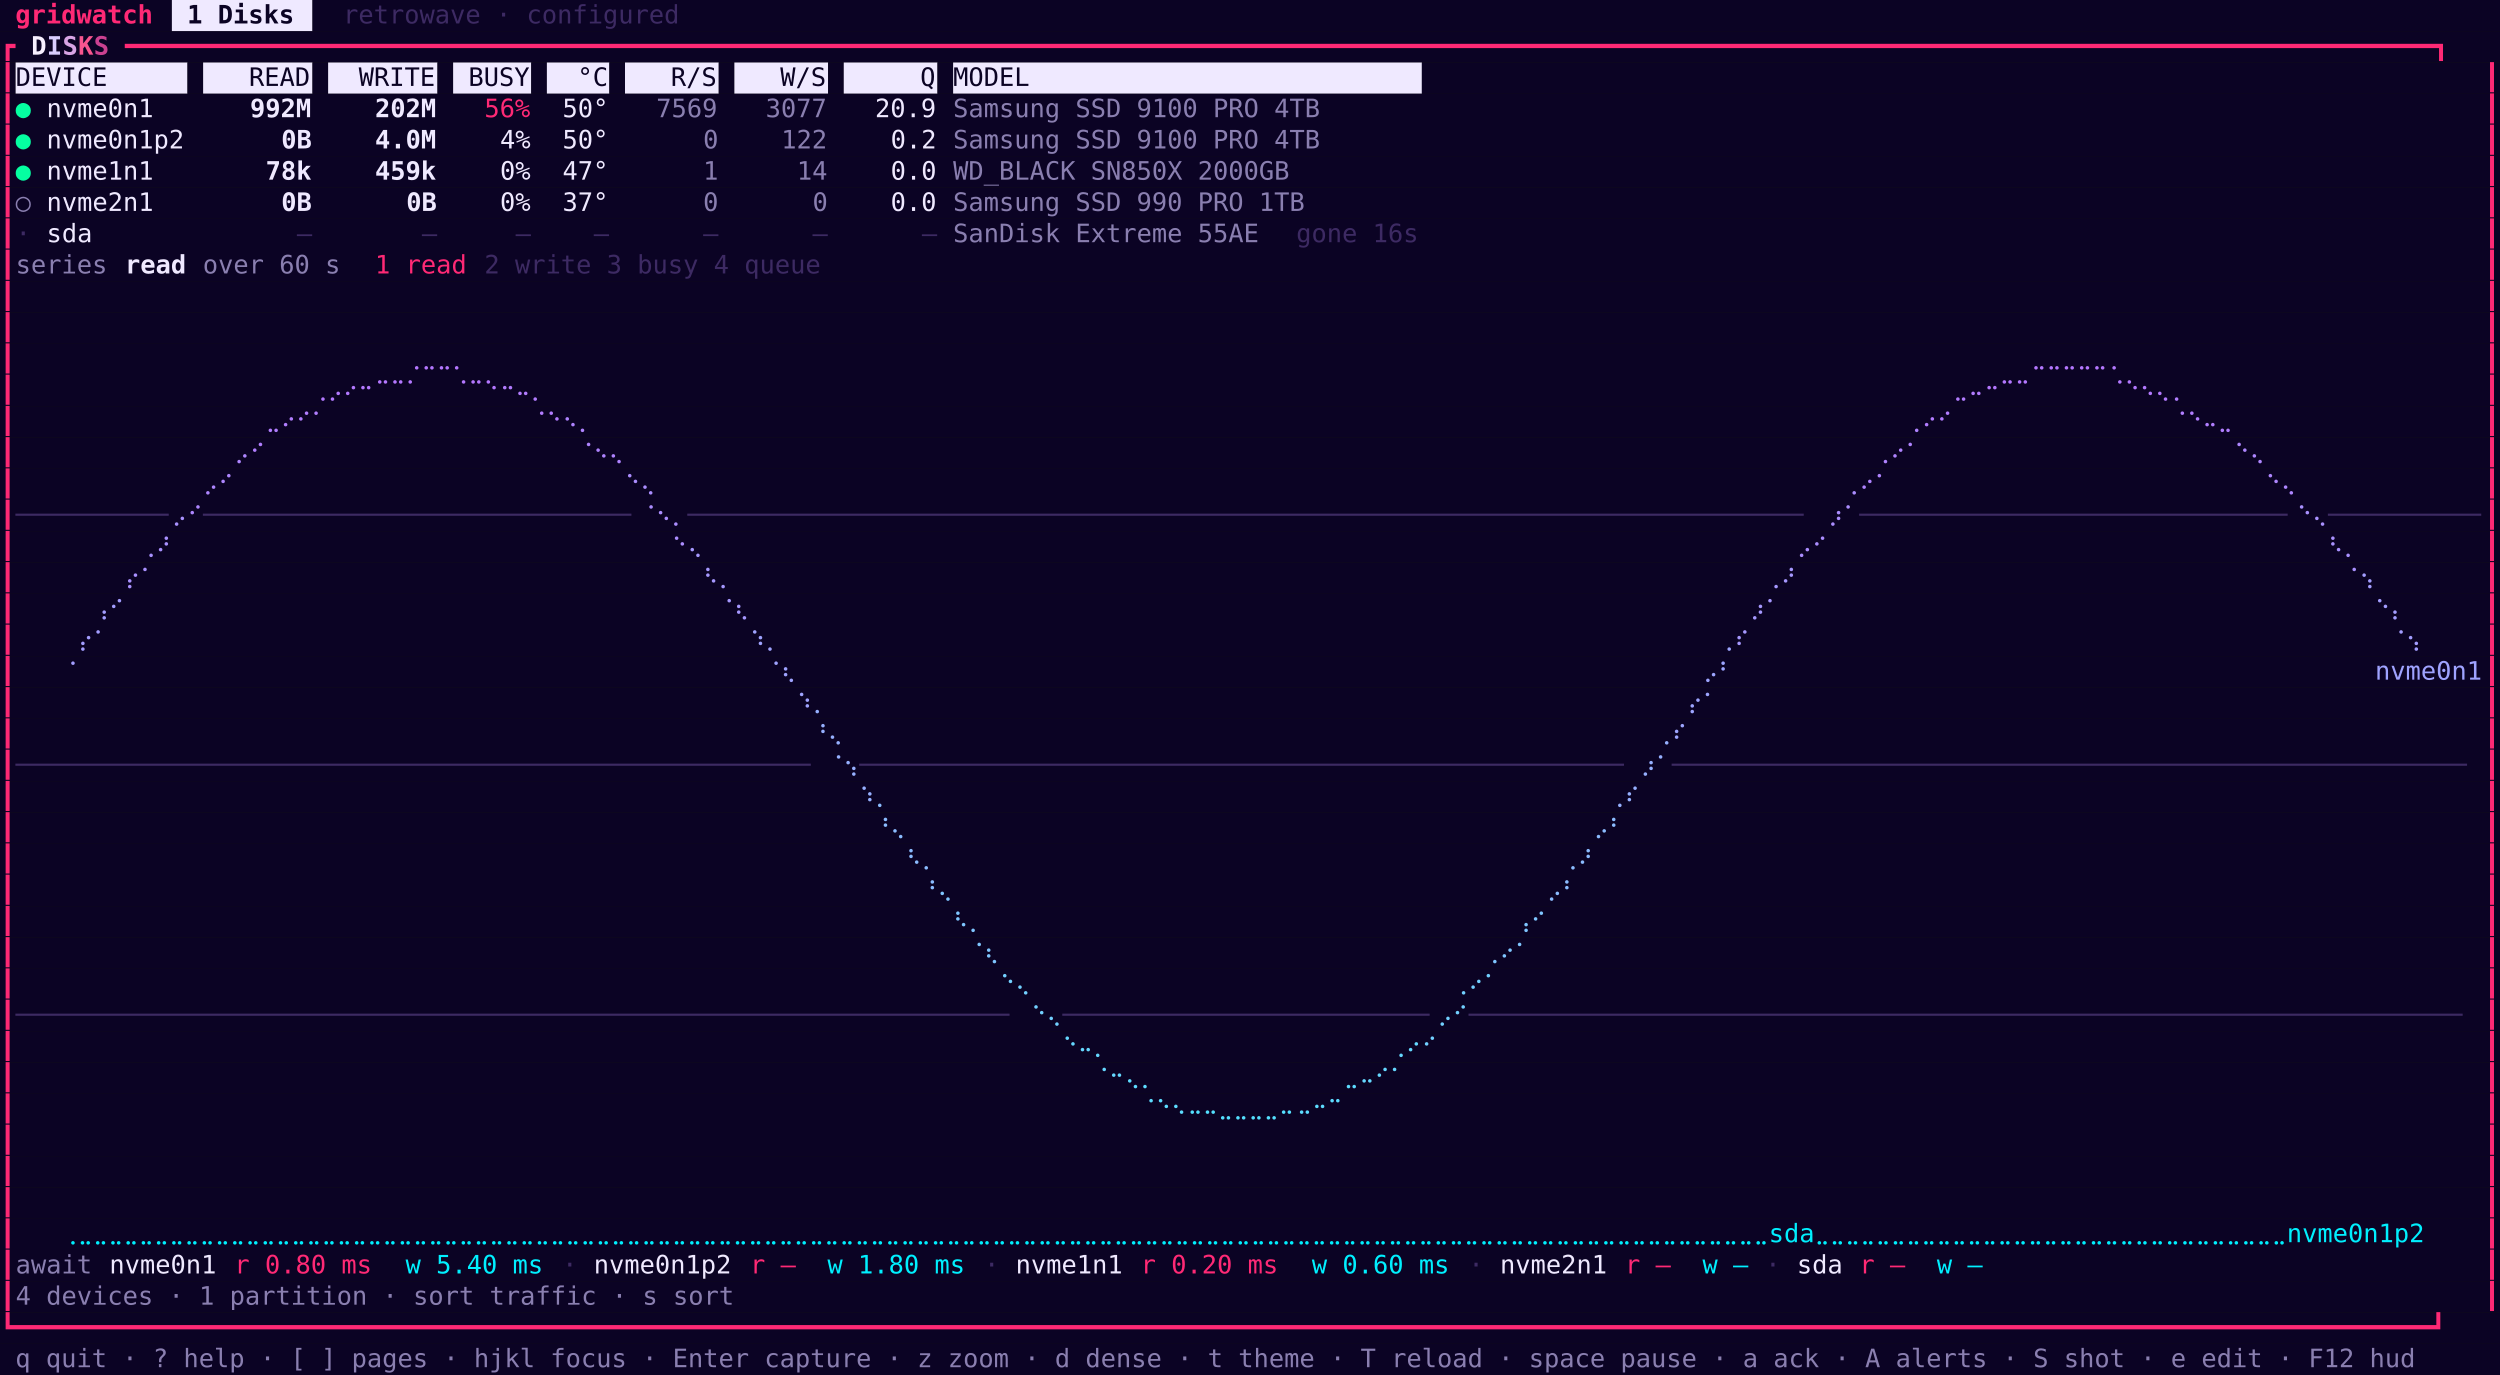
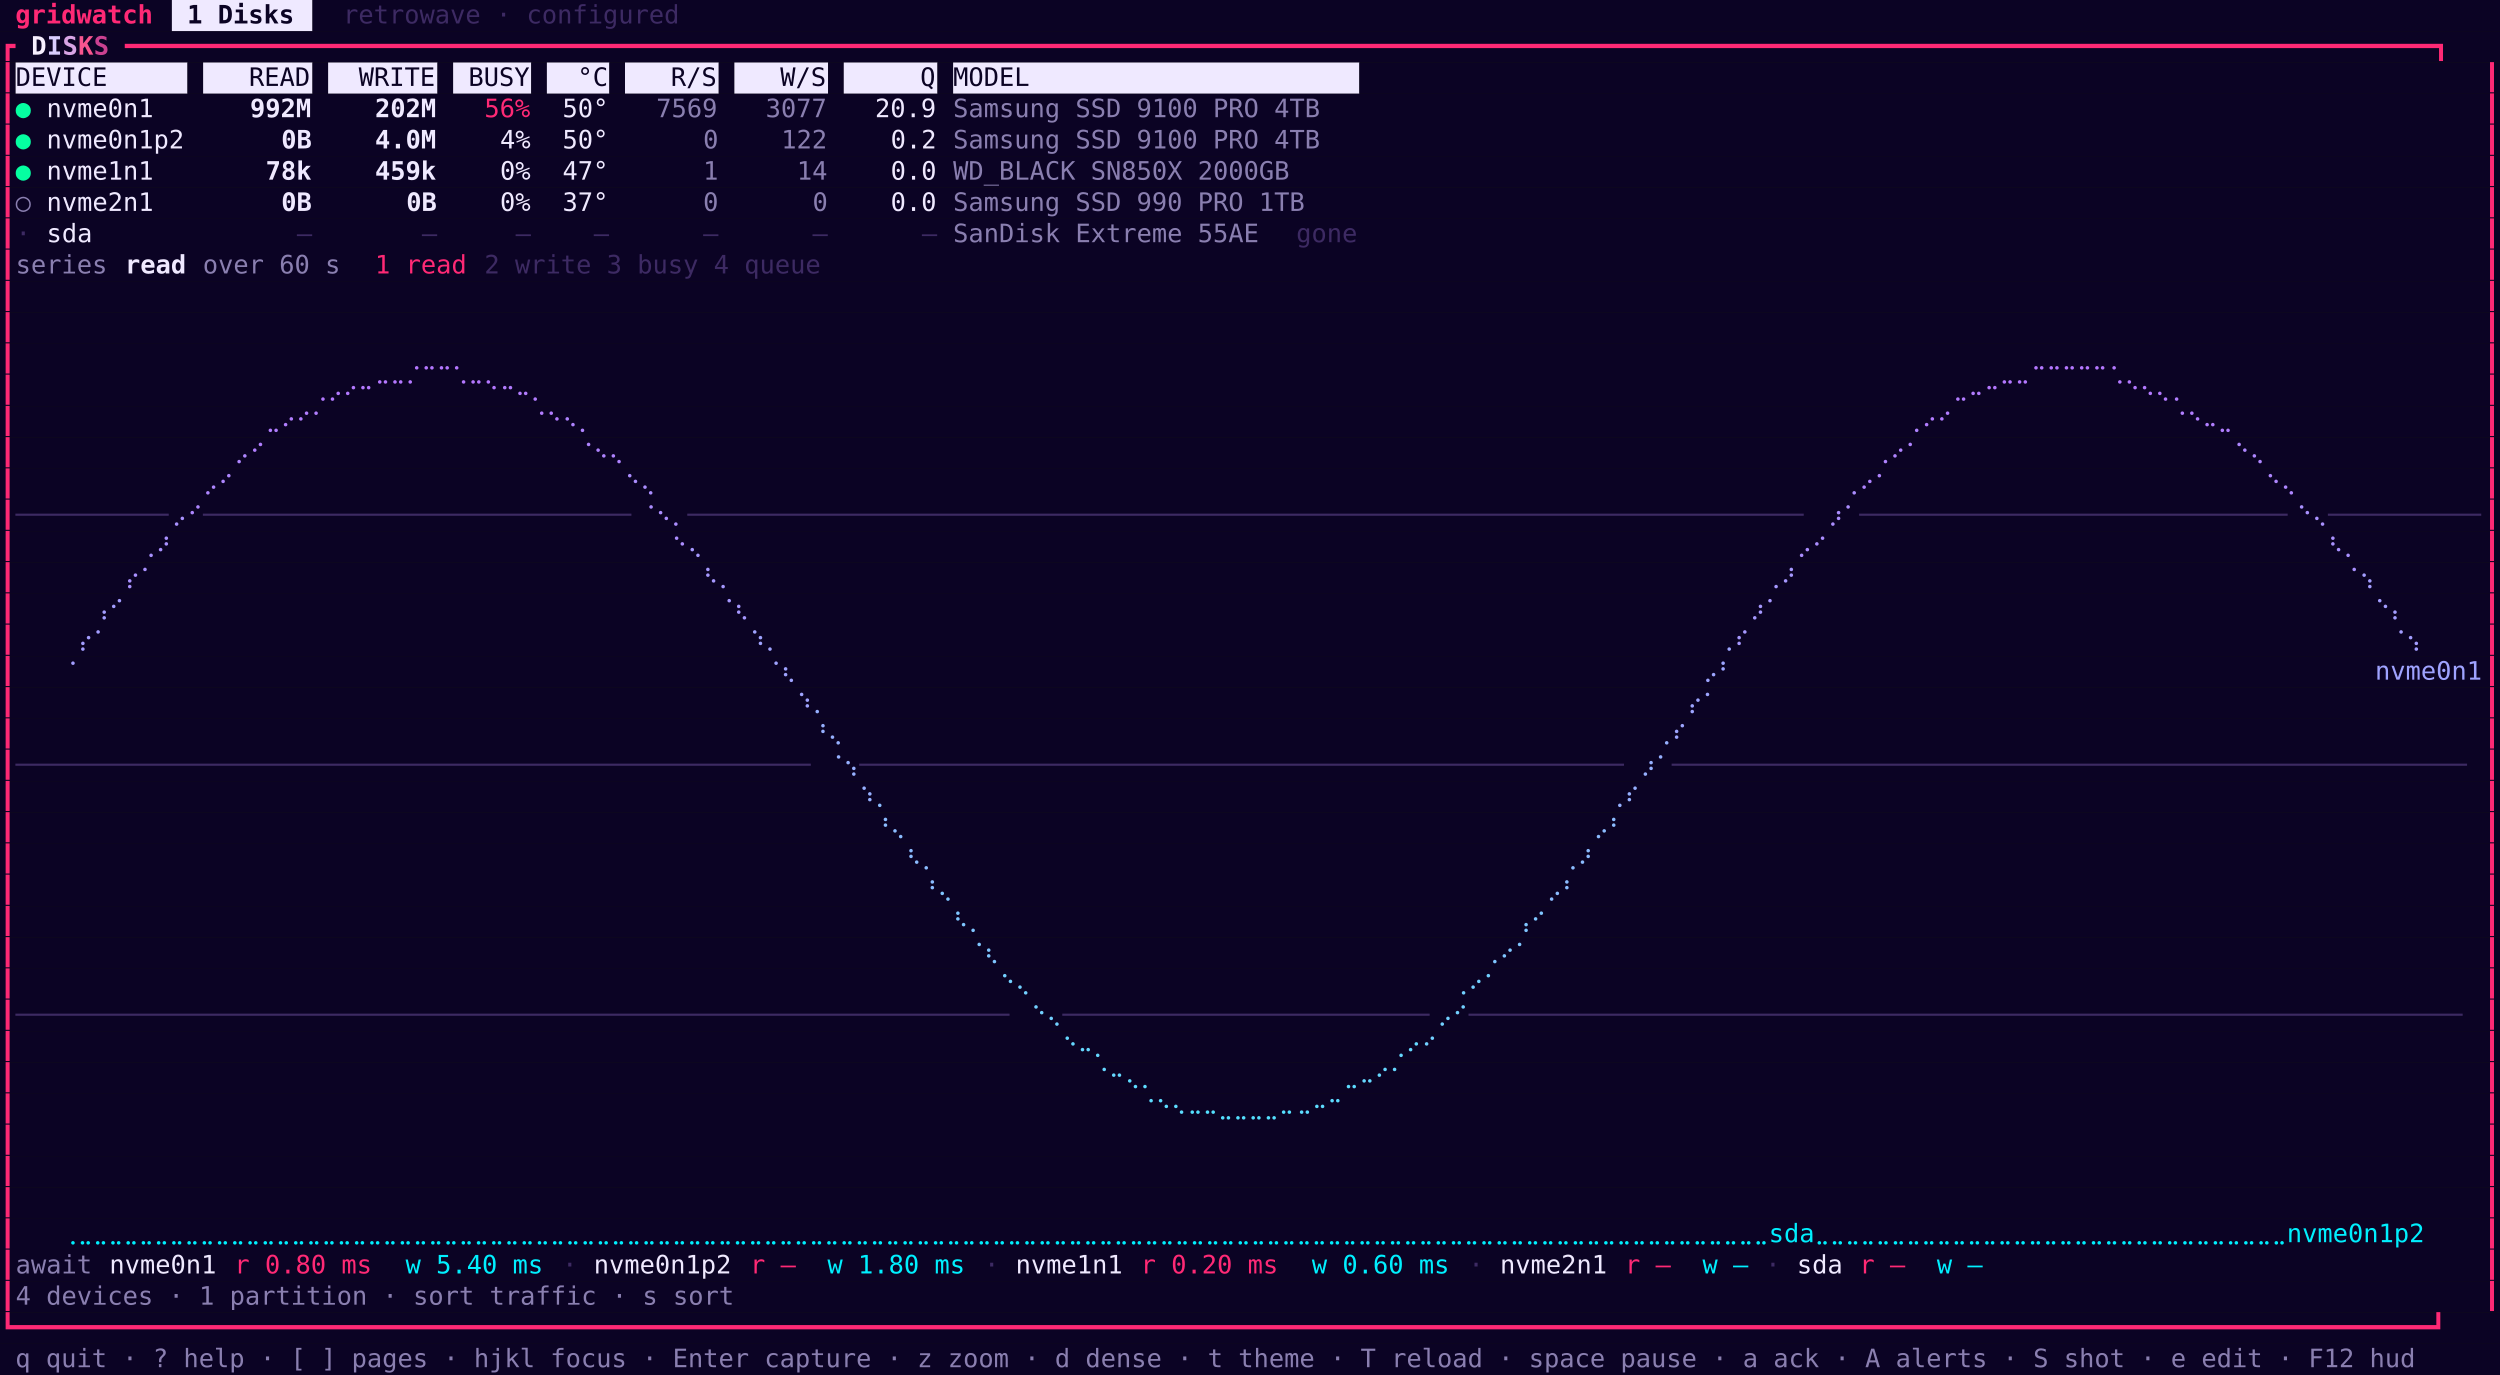
<svg xmlns="http://www.w3.org/2000/svg" width="1280" height="704" viewBox="0 0 1280 704" font-family="DejaVu Sans Mono, Menlo, Consolas, monospace" font-size="13">
  <rect width="1280" height="704" fill="#101010" />
  <rect x="0" y="0" width="88" height="16" fill="#0b0324" />
  <rect x="88" y="0" width="72" height="16" fill="#efe9ff" />
  <rect x="160" y="0" width="1120" height="16" fill="#0b0324" />
  <rect x="0" y="16" width="1280" height="16" fill="#0b0324" />
  <rect x="0" y="32" width="8" height="16" fill="#0b0324" />
  <rect x="8" y="32" width="88" height="16" fill="#efe9ff" />
  <rect x="96" y="32" width="8" height="16" fill="#0b0324" />
  <rect x="104" y="32" width="56" height="16" fill="#efe9ff" />
  <rect x="160" y="32" width="8" height="16" fill="#0b0324" />
  <rect x="168" y="32" width="56" height="16" fill="#efe9ff" />
  <rect x="224" y="32" width="8" height="16" fill="#0b0324" />
  <rect x="232" y="32" width="40" height="16" fill="#efe9ff" />
  <rect x="272" y="32" width="8" height="16" fill="#0b0324" />
  <rect x="280" y="32" width="32" height="16" fill="#efe9ff" />
  <rect x="312" y="32" width="8" height="16" fill="#0b0324" />
  <rect x="320" y="32" width="48" height="16" fill="#efe9ff" />
  <rect x="368" y="32" width="8" height="16" fill="#0b0324" />
  <rect x="376" y="32" width="48" height="16" fill="#efe9ff" />
  <rect x="424" y="32" width="8" height="16" fill="#0b0324" />
  <rect x="432" y="32" width="48" height="16" fill="#efe9ff" />
  <rect x="480" y="32" width="8" height="16" fill="#0b0324" />
-   <rect x="488" y="32" width="240" height="16" fill="#efe9ff" />
-   <rect x="728" y="32" width="552" height="16" fill="#0b0324" />
+   <rect x="488" y="32" width="208" height="16" fill="#efe9ff" />
+   <rect x="696" y="32" width="584" height="16" fill="#0b0324" />
  <rect x="0" y="48" width="1280" height="16" fill="#0b0324" />
  <rect x="0" y="64" width="1280" height="16" fill="#0b0324" />
  <rect x="0" y="80" width="1280" height="16" fill="#0b0324" />
  <rect x="0" y="96" width="1280" height="16" fill="#0b0324" />
  <rect x="0" y="112" width="1280" height="16" fill="#0b0324" />
  <rect x="0" y="128" width="1280" height="16" fill="#0b0324" />
  <rect x="0" y="144" width="1280" height="16" fill="#0b0324" />
  <rect x="0" y="160" width="1280" height="16" fill="#0b0324" />
  <rect x="0" y="176" width="1280" height="16" fill="#0b0324" />
  <rect x="0" y="192" width="1280" height="16" fill="#0b0324" />
  <rect x="0" y="208" width="1280" height="16" fill="#0b0324" />
  <rect x="0" y="224" width="1280" height="16" fill="#0b0324" />
  <rect x="0" y="240" width="1280" height="16" fill="#0b0324" />
  <rect x="0" y="256" width="1280" height="16" fill="#0b0324" />
  <rect x="0" y="272" width="1280" height="16" fill="#0b0324" />
  <rect x="0" y="288" width="1280" height="16" fill="#0b0324" />
  <rect x="0" y="304" width="1280" height="16" fill="#0b0324" />
  <rect x="0" y="320" width="1280" height="16" fill="#0b0324" />
  <rect x="0" y="336" width="1280" height="16" fill="#0b0324" />
  <rect x="0" y="352" width="1280" height="16" fill="#0b0324" />
  <rect x="0" y="368" width="1280" height="16" fill="#0b0324" />
  <rect x="0" y="384" width="1280" height="16" fill="#0b0324" />
  <rect x="0" y="400" width="1280" height="16" fill="#0b0324" />
  <rect x="0" y="416" width="1280" height="16" fill="#0b0324" />
  <rect x="0" y="432" width="1280" height="16" fill="#0b0324" />
  <rect x="0" y="448" width="1280" height="16" fill="#0b0324" />
  <rect x="0" y="464" width="1280" height="16" fill="#0b0324" />
  <rect x="0" y="480" width="1280" height="16" fill="#0b0324" />
  <rect x="0" y="496" width="1280" height="16" fill="#0b0324" />
  <rect x="0" y="512" width="1280" height="16" fill="#0b0324" />
  <rect x="0" y="528" width="1280" height="16" fill="#0b0324" />
  <rect x="0" y="544" width="1280" height="16" fill="#0b0324" />
  <rect x="0" y="560" width="1280" height="16" fill="#0b0324" />
  <rect x="0" y="576" width="1280" height="16" fill="#0b0324" />
  <rect x="0" y="592" width="1280" height="16" fill="#0b0324" />
  <rect x="0" y="608" width="1280" height="16" fill="#0b0324" />
  <rect x="0" y="624" width="1280" height="16" fill="#0b0324" />
  <rect x="0" y="640" width="1280" height="16" fill="#0b0324" />
  <rect x="0" y="656" width="1280" height="16" fill="#0b0324" />
  <rect x="0" y="672" width="1280" height="16" fill="#0b0324" />
  <rect x="0" y="688" width="1280" height="16" fill="#0b0324" />
  <text x="0" y="12" fill="#ff2975" font-weight="bold" textLength="88" lengthAdjust="spacingAndGlyphs" xml:space="preserve"> gridwatch </text>
  <text x="88" y="12" fill="#0b0324" font-weight="bold" textLength="72" lengthAdjust="spacingAndGlyphs" xml:space="preserve"> 1 Disks </text>
  <text x="160" y="12" fill="#3d2a63" textLength="192" lengthAdjust="spacingAndGlyphs" xml:space="preserve">  retrowave · configured</text>
  <text x="0" y="28" fill="#ff2975" textLength="8" lengthAdjust="spacingAndGlyphs" xml:space="preserve">┏</text>
  <text x="16" y="28" fill="#f6effe" font-weight="bold" textLength="8" lengthAdjust="spacingAndGlyphs" xml:space="preserve">D</text>
  <text x="24" y="28" fill="#d9cdff" font-weight="bold" textLength="8" lengthAdjust="spacingAndGlyphs" xml:space="preserve">I</text>
  <text x="32" y="28" fill="#d7a4e4" font-weight="bold" textLength="8" lengthAdjust="spacingAndGlyphs" xml:space="preserve">S</text>
  <text x="40" y="28" fill="#f8558f" font-weight="bold" textLength="8" lengthAdjust="spacingAndGlyphs" xml:space="preserve">K</text>
  <text x="48" y="28" fill="#cb4191" font-weight="bold" textLength="8" lengthAdjust="spacingAndGlyphs" xml:space="preserve">S</text>
  <text x="64" y="28" fill="#ff2975" textLength="1216" lengthAdjust="spacingAndGlyphs" xml:space="preserve">━━━━━━━━━━━━━━━━━━━━━━━━━━━━━━━━━━━━━━━━━━━━━━━━━━━━━━━━━━━━━━━━━━━━━━━━━━━━━━━━━━━━━━━━━━━━━━━━━━━━━━━━━━━━━━━━━━━━━━━━━━━━━━━━━━━━━━━━━━━━━━━━━━━━━━━┓</text>
  <text x="0" y="44" fill="#ff2975" textLength="8" lengthAdjust="spacingAndGlyphs" xml:space="preserve">┃</text>
  <text x="8" y="44" fill="#0b0324" textLength="88" lengthAdjust="spacingAndGlyphs" xml:space="preserve">DEVICE     </text>
  <text x="104" y="44" fill="#0b0324" textLength="56" lengthAdjust="spacingAndGlyphs" xml:space="preserve">   READ</text>
  <text x="168" y="44" fill="#0b0324" textLength="56" lengthAdjust="spacingAndGlyphs" xml:space="preserve">  WRITE</text>
  <text x="232" y="44" fill="#0b0324" textLength="40" lengthAdjust="spacingAndGlyphs" xml:space="preserve"> BUSY</text>
  <text x="280" y="44" fill="#0b0324" textLength="32" lengthAdjust="spacingAndGlyphs" xml:space="preserve">  °C</text>
  <text x="320" y="44" fill="#0b0324" textLength="48" lengthAdjust="spacingAndGlyphs" xml:space="preserve">   R/S</text>
  <text x="376" y="44" fill="#0b0324" textLength="48" lengthAdjust="spacingAndGlyphs" xml:space="preserve">   W/S</text>
  <text x="432" y="44" fill="#0b0324" textLength="48" lengthAdjust="spacingAndGlyphs" xml:space="preserve">     Q</text>
-   <text x="488" y="44" fill="#0b0324" textLength="240" lengthAdjust="spacingAndGlyphs" xml:space="preserve">MODEL                         </text>
+   <text x="488" y="44" fill="#0b0324" textLength="208" lengthAdjust="spacingAndGlyphs" xml:space="preserve">MODEL                     </text>
  <text x="1272" y="44" fill="#ff2975" textLength="8" lengthAdjust="spacingAndGlyphs" xml:space="preserve">┃</text>
  <text x="0" y="60" fill="#ff2975" textLength="8" lengthAdjust="spacingAndGlyphs" xml:space="preserve">┃</text>
  <text x="8" y="60" fill="#05ffa1" textLength="8" lengthAdjust="spacingAndGlyphs" xml:space="preserve">●</text>
  <text x="16" y="60" fill="#efe9ff" textLength="64" lengthAdjust="spacingAndGlyphs" xml:space="preserve"> nvme0n1</text>
  <text x="128" y="60" fill="#efe9ff" font-weight="bold" textLength="32" lengthAdjust="spacingAndGlyphs" xml:space="preserve">992M</text>
  <text x="192" y="60" fill="#efe9ff" font-weight="bold" textLength="32" lengthAdjust="spacingAndGlyphs" xml:space="preserve">202M</text>
  <text x="248" y="60" fill="#ff2975" textLength="24" lengthAdjust="spacingAndGlyphs" xml:space="preserve">56%</text>
  <text x="288" y="60" fill="#efe9ff" textLength="24" lengthAdjust="spacingAndGlyphs" xml:space="preserve">50°</text>
  <text x="336" y="60" fill="#8a7fb0" textLength="32" lengthAdjust="spacingAndGlyphs" xml:space="preserve">7569</text>
  <text x="392" y="60" fill="#8a7fb0" textLength="32" lengthAdjust="spacingAndGlyphs" xml:space="preserve">3077</text>
  <text x="448" y="60" fill="#efe9ff" textLength="32" lengthAdjust="spacingAndGlyphs" xml:space="preserve">20.9</text>
  <text x="488" y="60" fill="#8a7fb0" textLength="192" lengthAdjust="spacingAndGlyphs" xml:space="preserve">Samsung SSD 9100 PRO 4TB</text>
  <text x="1272" y="60" fill="#ff2975" textLength="8" lengthAdjust="spacingAndGlyphs" xml:space="preserve">┃</text>
  <text x="0" y="76" fill="#ff2975" textLength="8" lengthAdjust="spacingAndGlyphs" xml:space="preserve">┃</text>
  <text x="8" y="76" fill="#05ffa1" textLength="8" lengthAdjust="spacingAndGlyphs" xml:space="preserve">●</text>
  <text x="16" y="76" fill="#efe9ff" textLength="80" lengthAdjust="spacingAndGlyphs" xml:space="preserve"> nvme0n1p2</text>
  <text x="144" y="76" fill="#efe9ff" font-weight="bold" textLength="16" lengthAdjust="spacingAndGlyphs" xml:space="preserve">0B</text>
  <text x="192" y="76" fill="#efe9ff" font-weight="bold" textLength="32" lengthAdjust="spacingAndGlyphs" xml:space="preserve">4.0M</text>
  <text x="256" y="76" fill="#efe9ff" textLength="16" lengthAdjust="spacingAndGlyphs" xml:space="preserve">4%</text>
  <text x="288" y="76" fill="#efe9ff" textLength="24" lengthAdjust="spacingAndGlyphs" xml:space="preserve">50°</text>
  <text x="360" y="76" fill="#8a7fb0" textLength="8" lengthAdjust="spacingAndGlyphs" xml:space="preserve">0</text>
  <text x="400" y="76" fill="#8a7fb0" textLength="24" lengthAdjust="spacingAndGlyphs" xml:space="preserve">122</text>
  <text x="456" y="76" fill="#efe9ff" textLength="24" lengthAdjust="spacingAndGlyphs" xml:space="preserve">0.2</text>
  <text x="488" y="76" fill="#8a7fb0" textLength="192" lengthAdjust="spacingAndGlyphs" xml:space="preserve">Samsung SSD 9100 PRO 4TB</text>
  <text x="1272" y="76" fill="#ff2975" textLength="8" lengthAdjust="spacingAndGlyphs" xml:space="preserve">┃</text>
  <text x="0" y="92" fill="#ff2975" textLength="8" lengthAdjust="spacingAndGlyphs" xml:space="preserve">┃</text>
  <text x="8" y="92" fill="#05ffa1" textLength="8" lengthAdjust="spacingAndGlyphs" xml:space="preserve">●</text>
  <text x="16" y="92" fill="#efe9ff" textLength="64" lengthAdjust="spacingAndGlyphs" xml:space="preserve"> nvme1n1</text>
  <text x="136" y="92" fill="#efe9ff" font-weight="bold" textLength="24" lengthAdjust="spacingAndGlyphs" xml:space="preserve">78k</text>
  <text x="192" y="92" fill="#efe9ff" font-weight="bold" textLength="32" lengthAdjust="spacingAndGlyphs" xml:space="preserve">459k</text>
  <text x="256" y="92" fill="#efe9ff" textLength="16" lengthAdjust="spacingAndGlyphs" xml:space="preserve">0%</text>
  <text x="288" y="92" fill="#efe9ff" textLength="24" lengthAdjust="spacingAndGlyphs" xml:space="preserve">47°</text>
  <text x="360" y="92" fill="#8a7fb0" textLength="8" lengthAdjust="spacingAndGlyphs" xml:space="preserve">1</text>
  <text x="408" y="92" fill="#8a7fb0" textLength="16" lengthAdjust="spacingAndGlyphs" xml:space="preserve">14</text>
  <text x="456" y="92" fill="#efe9ff" textLength="24" lengthAdjust="spacingAndGlyphs" xml:space="preserve">0.0</text>
  <text x="488" y="92" fill="#8a7fb0" textLength="176" lengthAdjust="spacingAndGlyphs" xml:space="preserve">WD_BLACK SN850X 2000GB</text>
  <text x="1272" y="92" fill="#ff2975" textLength="8" lengthAdjust="spacingAndGlyphs" xml:space="preserve">┃</text>
  <text x="0" y="108" fill="#ff2975" textLength="8" lengthAdjust="spacingAndGlyphs" xml:space="preserve">┃</text>
  <text x="8" y="108" fill="#8a7fb0" textLength="8" lengthAdjust="spacingAndGlyphs" xml:space="preserve">○</text>
  <text x="16" y="108" fill="#efe9ff" textLength="64" lengthAdjust="spacingAndGlyphs" xml:space="preserve"> nvme2n1</text>
  <text x="144" y="108" fill="#efe9ff" font-weight="bold" textLength="16" lengthAdjust="spacingAndGlyphs" xml:space="preserve">0B</text>
  <text x="208" y="108" fill="#efe9ff" font-weight="bold" textLength="16" lengthAdjust="spacingAndGlyphs" xml:space="preserve">0B</text>
  <text x="256" y="108" fill="#efe9ff" textLength="16" lengthAdjust="spacingAndGlyphs" xml:space="preserve">0%</text>
  <text x="288" y="108" fill="#efe9ff" textLength="24" lengthAdjust="spacingAndGlyphs" xml:space="preserve">37°</text>
  <text x="360" y="108" fill="#8a7fb0" textLength="8" lengthAdjust="spacingAndGlyphs" xml:space="preserve">0</text>
  <text x="416" y="108" fill="#8a7fb0" textLength="8" lengthAdjust="spacingAndGlyphs" xml:space="preserve">0</text>
  <text x="456" y="108" fill="#efe9ff" textLength="24" lengthAdjust="spacingAndGlyphs" xml:space="preserve">0.0</text>
  <text x="488" y="108" fill="#8a7fb0" textLength="184" lengthAdjust="spacingAndGlyphs" xml:space="preserve">Samsung SSD 990 PRO 1TB</text>
  <text x="1272" y="108" fill="#ff2975" textLength="8" lengthAdjust="spacingAndGlyphs" xml:space="preserve">┃</text>
  <text x="0" y="124" fill="#ff2975" textLength="8" lengthAdjust="spacingAndGlyphs" xml:space="preserve">┃</text>
  <text x="8" y="124" fill="#3d2a63" textLength="8" lengthAdjust="spacingAndGlyphs" xml:space="preserve">·</text>
  <text x="16" y="124" fill="#efe9ff" textLength="32" lengthAdjust="spacingAndGlyphs" xml:space="preserve"> sda</text>
  <text x="152" y="124" fill="#3d2a63" textLength="8" lengthAdjust="spacingAndGlyphs" xml:space="preserve">—</text>
  <text x="216" y="124" fill="#3d2a63" textLength="8" lengthAdjust="spacingAndGlyphs" xml:space="preserve">—</text>
  <text x="264" y="124" fill="#3d2a63" textLength="8" lengthAdjust="spacingAndGlyphs" xml:space="preserve">—</text>
  <text x="304" y="124" fill="#3d2a63" textLength="8" lengthAdjust="spacingAndGlyphs" xml:space="preserve">—</text>
  <text x="360" y="124" fill="#3d2a63" textLength="8" lengthAdjust="spacingAndGlyphs" xml:space="preserve">—</text>
  <text x="416" y="124" fill="#3d2a63" textLength="8" lengthAdjust="spacingAndGlyphs" xml:space="preserve">—</text>
  <text x="472" y="124" fill="#3d2a63" textLength="8" lengthAdjust="spacingAndGlyphs" xml:space="preserve">—</text>
  <text x="488" y="124" fill="#8a7fb0" textLength="160" lengthAdjust="spacingAndGlyphs" xml:space="preserve">SanDisk Extreme 55AE</text>
-   <text x="648" y="124" fill="#3d2a63" textLength="80" lengthAdjust="spacingAndGlyphs" xml:space="preserve">  gone 16s</text>
+   <text x="648" y="124" fill="#3d2a63" textLength="48" lengthAdjust="spacingAndGlyphs" xml:space="preserve">  gone</text>
  <text x="1272" y="124" fill="#ff2975" textLength="8" lengthAdjust="spacingAndGlyphs" xml:space="preserve">┃</text>
  <text x="0" y="140" fill="#ff2975" textLength="8" lengthAdjust="spacingAndGlyphs" xml:space="preserve">┃</text>
  <text x="8" y="140" fill="#8a7fb0" textLength="56" lengthAdjust="spacingAndGlyphs" xml:space="preserve">series </text>
  <text x="64" y="140" fill="#efe9ff" font-weight="bold" textLength="32" lengthAdjust="spacingAndGlyphs" xml:space="preserve">read</text>
  <text x="96" y="140" fill="#8a7fb0" textLength="96" lengthAdjust="spacingAndGlyphs" xml:space="preserve"> over 60 s  </text>
  <text x="192" y="140" fill="#ff2975" textLength="56" lengthAdjust="spacingAndGlyphs" xml:space="preserve">1 read </text>
  <text x="248" y="140" fill="#3d2a63" textLength="184" lengthAdjust="spacingAndGlyphs" xml:space="preserve">2 write 3 busy 4 queue </text>
  <text x="1272" y="140" fill="#ff2975" textLength="8" lengthAdjust="spacingAndGlyphs" xml:space="preserve">┃</text>
  <text x="0" y="156" fill="#ff2975" textLength="8" lengthAdjust="spacingAndGlyphs" xml:space="preserve">┃</text>
  <text x="1272" y="156" fill="#ff2975" textLength="8" lengthAdjust="spacingAndGlyphs" xml:space="preserve">┃</text>
  <text x="0" y="172" fill="#ff2975" textLength="8" lengthAdjust="spacingAndGlyphs" xml:space="preserve">┃</text>
  <text x="1272" y="172" fill="#ff2975" textLength="8" lengthAdjust="spacingAndGlyphs" xml:space="preserve">┃</text>
  <text x="0" y="188" fill="#ff2975" textLength="8" lengthAdjust="spacingAndGlyphs" xml:space="preserve">┃</text>
  <text x="208" y="188" fill="#b477ff" textLength="32" lengthAdjust="spacingAndGlyphs" xml:space="preserve">⢀⣀⣀⡀</text>
  <text x="1040" y="188" fill="#b477ff" textLength="40" lengthAdjust="spacingAndGlyphs" xml:space="preserve">⣀⣀⣀⣀⣀</text>
  <text x="1080" y="188" fill="#b379ff" textLength="8" lengthAdjust="spacingAndGlyphs" xml:space="preserve">⡀</text>
  <text x="1272" y="188" fill="#ff2975" textLength="8" lengthAdjust="spacingAndGlyphs" xml:space="preserve">┃</text>
  <text x="0" y="204" fill="#ff2975" textLength="8" lengthAdjust="spacingAndGlyphs" xml:space="preserve">┃</text>
  <text x="160" y="204" fill="#b379ff" textLength="32" lengthAdjust="spacingAndGlyphs" xml:space="preserve">⢀⡠⠔⠒</text>
  <text x="192" y="204" fill="#b477ff" textLength="24" lengthAdjust="spacingAndGlyphs" xml:space="preserve">⠉⠉⠁</text>
  <text x="232" y="204" fill="#b477ff" textLength="24" lengthAdjust="spacingAndGlyphs" xml:space="preserve">⠈⠉⠑</text>
  <text x="256" y="204" fill="#b27cff" textLength="24" lengthAdjust="spacingAndGlyphs" xml:space="preserve">⠒⠤⡀</text>
  <text x="1000" y="204" fill="#b27cff" textLength="16" lengthAdjust="spacingAndGlyphs" xml:space="preserve">⣀⠤</text>
  <text x="1016" y="204" fill="#b477ff" textLength="24" lengthAdjust="spacingAndGlyphs" xml:space="preserve">⠒⠉⠉</text>
  <text x="1080" y="204" fill="#b379ff" textLength="32" lengthAdjust="spacingAndGlyphs" xml:space="preserve">⠈⠑⠢⢄</text>
  <text x="1112" y="204" fill="#b17eff" textLength="8" lengthAdjust="spacingAndGlyphs" xml:space="preserve">⡀</text>
  <text x="1272" y="204" fill="#ff2975" textLength="8" lengthAdjust="spacingAndGlyphs" xml:space="preserve">┃</text>
  <text x="0" y="220" fill="#ff2975" textLength="8" lengthAdjust="spacingAndGlyphs" xml:space="preserve">┃</text>
  <text x="136" y="220" fill="#b17eff" textLength="32" lengthAdjust="spacingAndGlyphs" xml:space="preserve">⣀⠔⠊⠁</text>
  <text x="272" y="220" fill="#b27cff" textLength="16" lengthAdjust="spacingAndGlyphs" xml:space="preserve">⠈⠑</text>
  <text x="288" y="220" fill="#af83ff" textLength="16" lengthAdjust="spacingAndGlyphs" xml:space="preserve">⠢⡀</text>
  <text x="976" y="220" fill="#af83ff" textLength="8" lengthAdjust="spacingAndGlyphs" xml:space="preserve">⢀</text>
  <text x="984" y="220" fill="#b27cff" textLength="16" lengthAdjust="spacingAndGlyphs" xml:space="preserve">⠔⠊</text>
  <text x="1112" y="220" fill="#b17eff" textLength="32" lengthAdjust="spacingAndGlyphs" xml:space="preserve">⠈⠑⠤⣀</text>
  <text x="1272" y="220" fill="#ff2975" textLength="8" lengthAdjust="spacingAndGlyphs" xml:space="preserve">┃</text>
  <text x="0" y="236" fill="#ff2975" textLength="8" lengthAdjust="spacingAndGlyphs" xml:space="preserve">┃</text>
  <text x="120" y="236" fill="#ae86ff" textLength="8" lengthAdjust="spacingAndGlyphs" xml:space="preserve">⡠</text>
  <text x="128" y="236" fill="#b17eff" textLength="8" lengthAdjust="spacingAndGlyphs" xml:space="preserve">⠊</text>
  <text x="296" y="236" fill="#af83ff" textLength="24" lengthAdjust="spacingAndGlyphs" xml:space="preserve">⠈⠢⢄</text>
  <text x="960" y="236" fill="#af83ff" textLength="24" lengthAdjust="spacingAndGlyphs" xml:space="preserve">⢀⠔⠁</text>
  <text x="1144" y="236" fill="#ae86ff" textLength="16" lengthAdjust="spacingAndGlyphs" xml:space="preserve">⠑⢄</text>
  <text x="1272" y="236" fill="#ff2975" textLength="8" lengthAdjust="spacingAndGlyphs" xml:space="preserve">┃</text>
  <text x="0" y="252" fill="#ff2975" textLength="8" lengthAdjust="spacingAndGlyphs" xml:space="preserve">┃</text>
  <text x="104" y="252" fill="#ae86ff" textLength="16" lengthAdjust="spacingAndGlyphs" xml:space="preserve">⡠⠊</text>
  <text x="320" y="252" fill="#ab8dff" textLength="16" lengthAdjust="spacingAndGlyphs" xml:space="preserve">⠑⢄</text>
  <text x="944" y="252" fill="#ab8dff" textLength="8" lengthAdjust="spacingAndGlyphs" xml:space="preserve">⢀</text>
  <text x="952" y="252" fill="#af83ff" textLength="16" lengthAdjust="spacingAndGlyphs" xml:space="preserve">⠔⠁</text>
  <text x="1160" y="252" fill="#ae86ff" textLength="16" lengthAdjust="spacingAndGlyphs" xml:space="preserve">⠑⢄</text>
  <text x="1272" y="252" fill="#ff2975" textLength="8" lengthAdjust="spacingAndGlyphs" xml:space="preserve">┃</text>
  <text x="0" y="268" fill="#ff2975" textLength="8" lengthAdjust="spacingAndGlyphs" xml:space="preserve">┃</text>
  <text x="8" y="268" fill="#3d2a63" textLength="80" lengthAdjust="spacingAndGlyphs" xml:space="preserve">──────────</text>
  <text x="88" y="268" fill="#a991ff" textLength="8" lengthAdjust="spacingAndGlyphs" xml:space="preserve">⡠</text>
  <text x="96" y="268" fill="#ae86ff" textLength="8" lengthAdjust="spacingAndGlyphs" xml:space="preserve">⠊</text>
  <text x="104" y="268" fill="#3d2a63" textLength="224" lengthAdjust="spacingAndGlyphs" xml:space="preserve">────────────────────────────</text>
  <text x="328" y="268" fill="#ab8dff" textLength="24" lengthAdjust="spacingAndGlyphs" xml:space="preserve">⠈⠢⡀</text>
  <text x="352" y="268" fill="#3d2a63" textLength="584" lengthAdjust="spacingAndGlyphs" xml:space="preserve">─────────────────────────────────────────────────────────────────────────</text>
  <text x="936" y="268" fill="#ab8dff" textLength="16" lengthAdjust="spacingAndGlyphs" xml:space="preserve">⡰⠁</text>
  <text x="952" y="268" fill="#3d2a63" textLength="224" lengthAdjust="spacingAndGlyphs" xml:space="preserve">────────────────────────────</text>
  <text x="1176" y="268" fill="#a991ff" textLength="16" lengthAdjust="spacingAndGlyphs" xml:space="preserve">⠑⢄</text>
  <text x="1192" y="268" fill="#3d2a63" textLength="80" lengthAdjust="spacingAndGlyphs" xml:space="preserve">──────────</text>
  <text x="1272" y="268" fill="#ff2975" textLength="8" lengthAdjust="spacingAndGlyphs" xml:space="preserve">┃</text>
  <text x="0" y="284" fill="#ff2975" textLength="8" lengthAdjust="spacingAndGlyphs" xml:space="preserve">┃</text>
  <text x="72" y="284" fill="#a991ff" textLength="16" lengthAdjust="spacingAndGlyphs" xml:space="preserve">⢀⠜</text>
  <text x="344" y="284" fill="#ab8dff" textLength="8" lengthAdjust="spacingAndGlyphs" xml:space="preserve">⠑</text>
  <text x="352" y="284" fill="#a698ff" textLength="8" lengthAdjust="spacingAndGlyphs" xml:space="preserve">⢄</text>
  <text x="920" y="284" fill="#ab8dff" textLength="16" lengthAdjust="spacingAndGlyphs" xml:space="preserve">⡠⠊</text>
  <text x="1192" y="284" fill="#a991ff" textLength="16" lengthAdjust="spacingAndGlyphs" xml:space="preserve">⠣⡀</text>
  <text x="1272" y="284" fill="#ff2975" textLength="8" lengthAdjust="spacingAndGlyphs" xml:space="preserve">┃</text>
  <text x="0" y="300" fill="#ff2975" textLength="8" lengthAdjust="spacingAndGlyphs" xml:space="preserve">┃</text>
  <text x="64" y="300" fill="#a991ff" textLength="16" lengthAdjust="spacingAndGlyphs" xml:space="preserve">⡔⠁</text>
  <text x="360" y="300" fill="#a698ff" textLength="16" lengthAdjust="spacingAndGlyphs" xml:space="preserve">⠣⡀</text>
  <text x="904" y="300" fill="#a698ff" textLength="16" lengthAdjust="spacingAndGlyphs" xml:space="preserve">⢀⠜</text>
  <text x="1200" y="300" fill="#a991ff" textLength="8" lengthAdjust="spacingAndGlyphs" xml:space="preserve">⠈</text>
  <text x="1208" y="300" fill="#a39dff" textLength="8" lengthAdjust="spacingAndGlyphs" xml:space="preserve">⢢</text>
  <text x="1272" y="300" fill="#ff2975" textLength="8" lengthAdjust="spacingAndGlyphs" xml:space="preserve">┃</text>
  <text x="0" y="316" fill="#ff2975" textLength="8" lengthAdjust="spacingAndGlyphs" xml:space="preserve">┃</text>
  <text x="48" y="316" fill="#a39dff" textLength="16" lengthAdjust="spacingAndGlyphs" xml:space="preserve">⢠⠊</text>
  <text x="368" y="316" fill="#a698ff" textLength="16" lengthAdjust="spacingAndGlyphs" xml:space="preserve">⠈⢆</text>
  <text x="896" y="316" fill="#a698ff" textLength="16" lengthAdjust="spacingAndGlyphs" xml:space="preserve">⡰⠁</text>
  <text x="1216" y="316" fill="#a39dff" textLength="16" lengthAdjust="spacingAndGlyphs" xml:space="preserve">⠑⡄</text>
  <text x="1272" y="316" fill="#ff2975" textLength="8" lengthAdjust="spacingAndGlyphs" xml:space="preserve">┃</text>
  <text x="0" y="332" fill="#ff2975" textLength="8" lengthAdjust="spacingAndGlyphs" xml:space="preserve">┃</text>
  <text x="40" y="332" fill="#a39dff" textLength="16" lengthAdjust="spacingAndGlyphs" xml:space="preserve">⡔⠁</text>
  <text x="384" y="332" fill="#9fa3ff" textLength="16" lengthAdjust="spacingAndGlyphs" xml:space="preserve">⠱⡀</text>
  <text x="880" y="332" fill="#9da5ff" textLength="8" lengthAdjust="spacingAndGlyphs" xml:space="preserve">⢀</text>
  <text x="888" y="332" fill="#a698ff" textLength="8" lengthAdjust="spacingAndGlyphs" xml:space="preserve">⠎</text>
  <text x="1224" y="332" fill="#a39dff" textLength="16" lengthAdjust="spacingAndGlyphs" xml:space="preserve">⠈⢢</text>
  <text x="1272" y="332" fill="#ff2975" textLength="8" lengthAdjust="spacingAndGlyphs" xml:space="preserve">┃</text>
  <text x="0" y="348" fill="#ff2975" textLength="8" lengthAdjust="spacingAndGlyphs" xml:space="preserve">┃</text>
  <text x="32" y="348" fill="#a39dff" textLength="8" lengthAdjust="spacingAndGlyphs" xml:space="preserve">⠈</text>
  <text x="392" y="348" fill="#9fa3ff" textLength="16" lengthAdjust="spacingAndGlyphs" xml:space="preserve">⠈⢆</text>
  <text x="872" y="348" fill="#9da5ff" textLength="16" lengthAdjust="spacingAndGlyphs" xml:space="preserve">⡠⠃</text>
  <text x="1216" y="348" fill="#9fa3ff" textLength="56" lengthAdjust="spacingAndGlyphs" xml:space="preserve">nvme0n1</text>
  <text x="1272" y="348" fill="#ff2975" textLength="8" lengthAdjust="spacingAndGlyphs" xml:space="preserve">┃</text>
  <text x="0" y="364" fill="#ff2975" textLength="8" lengthAdjust="spacingAndGlyphs" xml:space="preserve">┃</text>
  <text x="408" y="364" fill="#9fa3ff" textLength="8" lengthAdjust="spacingAndGlyphs" xml:space="preserve">⠱</text>
  <text x="416" y="364" fill="#96b0ff" textLength="8" lengthAdjust="spacingAndGlyphs" xml:space="preserve">⡀</text>
  <text x="864" y="364" fill="#9da5ff" textLength="16" lengthAdjust="spacingAndGlyphs" xml:space="preserve">⡔⠁</text>
  <text x="1272" y="364" fill="#ff2975" textLength="8" lengthAdjust="spacingAndGlyphs" xml:space="preserve">┃</text>
  <text x="0" y="380" fill="#ff2975" textLength="8" lengthAdjust="spacingAndGlyphs" xml:space="preserve">┃</text>
  <text x="416" y="380" fill="#96b0ff" textLength="16" lengthAdjust="spacingAndGlyphs" xml:space="preserve">⠘⢄</text>
  <text x="848" y="380" fill="#96b0ff" textLength="8" lengthAdjust="spacingAndGlyphs" xml:space="preserve">⢀</text>
  <text x="856" y="380" fill="#9da5ff" textLength="8" lengthAdjust="spacingAndGlyphs" xml:space="preserve">⠎</text>
  <text x="1272" y="380" fill="#ff2975" textLength="8" lengthAdjust="spacingAndGlyphs" xml:space="preserve">┃</text>
  <text x="0" y="396" fill="#ff2975" textLength="8" lengthAdjust="spacingAndGlyphs" xml:space="preserve">┃</text>
  <text x="8" y="396" fill="#3d2a63" textLength="416" lengthAdjust="spacingAndGlyphs" xml:space="preserve">────────────────────────────────────────────────────</text>
  <text x="424" y="396" fill="#96b0ff" textLength="16" lengthAdjust="spacingAndGlyphs" xml:space="preserve">⠈⢢</text>
  <text x="440" y="396" fill="#3d2a63" textLength="400" lengthAdjust="spacingAndGlyphs" xml:space="preserve">──────────────────────────────────────────────────</text>
  <text x="840" y="396" fill="#96b0ff" textLength="16" lengthAdjust="spacingAndGlyphs" xml:space="preserve">⡰⠁</text>
  <text x="856" y="396" fill="#3d2a63" textLength="416" lengthAdjust="spacingAndGlyphs" xml:space="preserve">────────────────────────────────────────────────────</text>
  <text x="1272" y="396" fill="#ff2975" textLength="8" lengthAdjust="spacingAndGlyphs" xml:space="preserve">┃</text>
  <text x="0" y="412" fill="#ff2975" textLength="8" lengthAdjust="spacingAndGlyphs" xml:space="preserve">┃</text>
  <text x="440" y="412" fill="#96b0ff" textLength="8" lengthAdjust="spacingAndGlyphs" xml:space="preserve">⠱</text>
  <text x="448" y="412" fill="#8bbcff" textLength="8" lengthAdjust="spacingAndGlyphs" xml:space="preserve">⡀</text>
  <text x="824" y="412" fill="#96b0ff" textLength="16" lengthAdjust="spacingAndGlyphs" xml:space="preserve">⢀⠎</text>
  <text x="1272" y="412" fill="#ff2975" textLength="8" lengthAdjust="spacingAndGlyphs" xml:space="preserve">┃</text>
  <text x="0" y="428" fill="#ff2975" textLength="8" lengthAdjust="spacingAndGlyphs" xml:space="preserve">┃</text>
  <text x="448" y="428" fill="#8bbcff" textLength="16" lengthAdjust="spacingAndGlyphs" xml:space="preserve">⠘⢄</text>
  <text x="816" y="428" fill="#8bbcff" textLength="16" lengthAdjust="spacingAndGlyphs" xml:space="preserve">⡠⠃</text>
  <text x="1272" y="428" fill="#ff2975" textLength="8" lengthAdjust="spacingAndGlyphs" xml:space="preserve">┃</text>
  <text x="0" y="444" fill="#ff2975" textLength="8" lengthAdjust="spacingAndGlyphs" xml:space="preserve">┃</text>
  <text x="464" y="444" fill="#8bbcff" textLength="16" lengthAdjust="spacingAndGlyphs" xml:space="preserve">⠣⡀</text>
  <text x="800" y="444" fill="#8bbcff" textLength="16" lengthAdjust="spacingAndGlyphs" xml:space="preserve">⢀⠜</text>
  <text x="1272" y="444" fill="#ff2975" textLength="8" lengthAdjust="spacingAndGlyphs" xml:space="preserve">┃</text>
  <text x="0" y="460" fill="#ff2975" textLength="8" lengthAdjust="spacingAndGlyphs" xml:space="preserve">┃</text>
  <text x="472" y="460" fill="#8bbcff" textLength="8" lengthAdjust="spacingAndGlyphs" xml:space="preserve">⠘</text>
  <text x="480" y="460" fill="#7fc6ff" textLength="8" lengthAdjust="spacingAndGlyphs" xml:space="preserve">⢄</text>
  <text x="792" y="460" fill="#8bbcff" textLength="16" lengthAdjust="spacingAndGlyphs" xml:space="preserve">⡠⠃</text>
  <text x="1272" y="460" fill="#ff2975" textLength="8" lengthAdjust="spacingAndGlyphs" xml:space="preserve">┃</text>
  <text x="0" y="476" fill="#ff2975" textLength="8" lengthAdjust="spacingAndGlyphs" xml:space="preserve">┃</text>
  <text x="488" y="476" fill="#7fc6ff" textLength="16" lengthAdjust="spacingAndGlyphs" xml:space="preserve">⠣⡀</text>
  <text x="776" y="476" fill="#7fc6ff" textLength="16" lengthAdjust="spacingAndGlyphs" xml:space="preserve">⢠⠊</text>
  <text x="1272" y="476" fill="#ff2975" textLength="8" lengthAdjust="spacingAndGlyphs" xml:space="preserve">┃</text>
  <text x="0" y="492" fill="#ff2975" textLength="8" lengthAdjust="spacingAndGlyphs" xml:space="preserve">┃</text>
  <text x="496" y="492" fill="#7fc6ff" textLength="16" lengthAdjust="spacingAndGlyphs" xml:space="preserve">⠈⢆</text>
  <text x="760" y="492" fill="#7fc6ff" textLength="24" lengthAdjust="spacingAndGlyphs" xml:space="preserve">⢀⠔⠁</text>
  <text x="1272" y="492" fill="#ff2975" textLength="8" lengthAdjust="spacingAndGlyphs" xml:space="preserve">┃</text>
  <text x="0" y="508" fill="#ff2975" textLength="8" lengthAdjust="spacingAndGlyphs" xml:space="preserve">┃</text>
  <text x="512" y="508" fill="#72d0ff" textLength="16" lengthAdjust="spacingAndGlyphs" xml:space="preserve">⠑⢄</text>
  <text x="744" y="508" fill="#72d0ff" textLength="24" lengthAdjust="spacingAndGlyphs" xml:space="preserve">⢀⠔⠁</text>
  <text x="1272" y="508" fill="#ff2975" textLength="8" lengthAdjust="spacingAndGlyphs" xml:space="preserve">┃</text>
  <text x="0" y="524" fill="#ff2975" textLength="8" lengthAdjust="spacingAndGlyphs" xml:space="preserve">┃</text>
  <text x="8" y="524" fill="#3d2a63" textLength="520" lengthAdjust="spacingAndGlyphs" xml:space="preserve">─────────────────────────────────────────────────────────────────</text>
  <text x="528" y="524" fill="#72d0ff" textLength="16" lengthAdjust="spacingAndGlyphs" xml:space="preserve">⠑⢄</text>
  <text x="544" y="524" fill="#3d2a63" textLength="192" lengthAdjust="spacingAndGlyphs" xml:space="preserve">────────────────────────</text>
  <text x="736" y="524" fill="#72d0ff" textLength="16" lengthAdjust="spacingAndGlyphs" xml:space="preserve">⡠⠊</text>
  <text x="752" y="524" fill="#3d2a63" textLength="520" lengthAdjust="spacingAndGlyphs" xml:space="preserve">─────────────────────────────────────────────────────────────────</text>
  <text x="1272" y="524" fill="#ff2975" textLength="8" lengthAdjust="spacingAndGlyphs" xml:space="preserve">┃</text>
  <text x="0" y="540" fill="#ff2975" textLength="8" lengthAdjust="spacingAndGlyphs" xml:space="preserve">┃</text>
  <text x="544" y="540" fill="#65d8ff" textLength="24" lengthAdjust="spacingAndGlyphs" xml:space="preserve">⠑⠤⡀</text>
  <text x="712" y="540" fill="#65d8ff" textLength="16" lengthAdjust="spacingAndGlyphs" xml:space="preserve">⢀⠔</text>
  <text x="728" y="540" fill="#72d0ff" textLength="8" lengthAdjust="spacingAndGlyphs" xml:space="preserve">⠊</text>
  <text x="1272" y="540" fill="#ff2975" textLength="8" lengthAdjust="spacingAndGlyphs" xml:space="preserve">┃</text>
  <text x="0" y="556" fill="#ff2975" textLength="8" lengthAdjust="spacingAndGlyphs" xml:space="preserve">┃</text>
  <text x="560" y="556" fill="#65d8ff" textLength="16" lengthAdjust="spacingAndGlyphs" xml:space="preserve">⠈⠒</text>
  <text x="576" y="556" fill="#5ddcff" textLength="16" lengthAdjust="spacingAndGlyphs" xml:space="preserve">⢄⡀</text>
  <text x="688" y="556" fill="#5ddcff" textLength="8" lengthAdjust="spacingAndGlyphs" xml:space="preserve">⣀</text>
  <text x="696" y="556" fill="#65d8ff" textLength="24" lengthAdjust="spacingAndGlyphs" xml:space="preserve">⠤⠊⠁</text>
  <text x="1272" y="556" fill="#ff2975" textLength="8" lengthAdjust="spacingAndGlyphs" xml:space="preserve">┃</text>
  <text x="0" y="572" fill="#ff2975" textLength="8" lengthAdjust="spacingAndGlyphs" xml:space="preserve">┃</text>
  <text x="584" y="572" fill="#5ddcff" textLength="24" lengthAdjust="spacingAndGlyphs" xml:space="preserve">⠈⠑⠢</text>
  <text x="608" y="572" fill="#54e0ff" textLength="56" lengthAdjust="spacingAndGlyphs" xml:space="preserve">⠤⠤⣀⣀⣀⣀⠤</text>
  <text x="664" y="572" fill="#5ddcff" textLength="24" lengthAdjust="spacingAndGlyphs" xml:space="preserve">⠤⠒⠉</text>
  <text x="1272" y="572" fill="#ff2975" textLength="8" lengthAdjust="spacingAndGlyphs" xml:space="preserve">┃</text>
  <text x="0" y="588" fill="#ff2975" textLength="8" lengthAdjust="spacingAndGlyphs" xml:space="preserve">┃</text>
  <text x="1272" y="588" fill="#ff2975" textLength="8" lengthAdjust="spacingAndGlyphs" xml:space="preserve">┃</text>
  <text x="0" y="604" fill="#ff2975" textLength="8" lengthAdjust="spacingAndGlyphs" xml:space="preserve">┃</text>
  <text x="1272" y="604" fill="#ff2975" textLength="8" lengthAdjust="spacingAndGlyphs" xml:space="preserve">┃</text>
  <text x="0" y="620" fill="#ff2975" textLength="8" lengthAdjust="spacingAndGlyphs" xml:space="preserve">┃</text>
  <text x="1272" y="620" fill="#ff2975" textLength="8" lengthAdjust="spacingAndGlyphs" xml:space="preserve">┃</text>
  <text x="0" y="636" fill="#ff2975" textLength="8" lengthAdjust="spacingAndGlyphs" xml:space="preserve">┃</text>
  <text x="32" y="636" fill="#00effe" textLength="1240" lengthAdjust="spacingAndGlyphs" xml:space="preserve">⢀⣀⣀⣀⣀⣀⣀⣀⣀⣀⣀⣀⣀⣀⣀⣀⣀⣀⣀⣀⣀⣀⣀⣀⣀⣀⣀⣀⣀⣀⣀⣀⣀⣀⣀⣀⣀⣀⣀⣀⣀⣀⣀⣀⣀⣀⣀⣀⣀⣀⣀⣀⣀⣀⣀⣀⣀⣀⣀⣀⣀⣀⣀⣀⣀⣀⣀⣀⣀⣀⣀⣀⣀⣀⣀⣀⣀⣀⣀⣀⣀⣀⣀⣀⣀⣀⣀⣀⣀⣀⣀⣀⣀⣀⣀⣀⣀⣀⣀⣀⣀⣀⣀⣀⣀⣀⣀⣀⣀⣀⣀⣀sda⣀⣀⣀⣀⣀⣀⣀⣀⣀⣀⣀⣀⣀⣀⣀⣀⣀⣀⣀⣀⣀⣀⣀⣀⣀⣀⣀⣀⣀⣀⣀nvme0n1p2</text>
  <text x="1272" y="636" fill="#ff2975" textLength="8" lengthAdjust="spacingAndGlyphs" xml:space="preserve">┃</text>
  <text x="0" y="652" fill="#ff2975" textLength="8" lengthAdjust="spacingAndGlyphs" xml:space="preserve">┃</text>
  <text x="8" y="652" fill="#8a7fb0" textLength="48" lengthAdjust="spacingAndGlyphs" xml:space="preserve">await </text>
  <text x="56" y="652" fill="#efe9ff" textLength="64" lengthAdjust="spacingAndGlyphs" xml:space="preserve">nvme0n1 </text>
  <text x="120" y="652" fill="#ff2975" textLength="72" lengthAdjust="spacingAndGlyphs" xml:space="preserve">r 0.80 ms</text>
  <text x="192" y="652" fill="#00f0ff" textLength="88" lengthAdjust="spacingAndGlyphs" xml:space="preserve">  w 5.40 ms</text>
  <text x="280" y="652" fill="#3d2a63" textLength="24" lengthAdjust="spacingAndGlyphs" xml:space="preserve"> · </text>
  <text x="304" y="652" fill="#efe9ff" textLength="80" lengthAdjust="spacingAndGlyphs" xml:space="preserve">nvme0n1p2 </text>
  <text x="384" y="652" fill="#ff2975" textLength="24" lengthAdjust="spacingAndGlyphs" xml:space="preserve">r —</text>
  <text x="408" y="652" fill="#00f0ff" textLength="88" lengthAdjust="spacingAndGlyphs" xml:space="preserve">  w 1.80 ms</text>
  <text x="496" y="652" fill="#3d2a63" textLength="24" lengthAdjust="spacingAndGlyphs" xml:space="preserve"> · </text>
  <text x="520" y="652" fill="#efe9ff" textLength="64" lengthAdjust="spacingAndGlyphs" xml:space="preserve">nvme1n1 </text>
  <text x="584" y="652" fill="#ff2975" textLength="72" lengthAdjust="spacingAndGlyphs" xml:space="preserve">r 0.20 ms</text>
  <text x="656" y="652" fill="#00f0ff" textLength="88" lengthAdjust="spacingAndGlyphs" xml:space="preserve">  w 0.60 ms</text>
  <text x="744" y="652" fill="#3d2a63" textLength="24" lengthAdjust="spacingAndGlyphs" xml:space="preserve"> · </text>
  <text x="768" y="652" fill="#efe9ff" textLength="64" lengthAdjust="spacingAndGlyphs" xml:space="preserve">nvme2n1 </text>
  <text x="832" y="652" fill="#ff2975" textLength="24" lengthAdjust="spacingAndGlyphs" xml:space="preserve">r —</text>
  <text x="856" y="652" fill="#00f0ff" textLength="40" lengthAdjust="spacingAndGlyphs" xml:space="preserve">  w —</text>
  <text x="896" y="652" fill="#3d2a63" textLength="24" lengthAdjust="spacingAndGlyphs" xml:space="preserve"> · </text>
  <text x="920" y="652" fill="#efe9ff" textLength="32" lengthAdjust="spacingAndGlyphs" xml:space="preserve">sda </text>
  <text x="952" y="652" fill="#ff2975" textLength="24" lengthAdjust="spacingAndGlyphs" xml:space="preserve">r —</text>
  <text x="976" y="652" fill="#00f0ff" textLength="40" lengthAdjust="spacingAndGlyphs" xml:space="preserve">  w —</text>
  <text x="1272" y="652" fill="#ff2975" textLength="8" lengthAdjust="spacingAndGlyphs" xml:space="preserve">┃</text>
  <text x="0" y="668" fill="#ff2975" textLength="8" lengthAdjust="spacingAndGlyphs" xml:space="preserve">┃</text>
  <text x="8" y="668" fill="#8a7fb0" textLength="376" lengthAdjust="spacingAndGlyphs" xml:space="preserve">4 devices · 1 partition · sort traffic · s sort</text>
  <text x="1272" y="668" fill="#ff2975" textLength="8" lengthAdjust="spacingAndGlyphs" xml:space="preserve">┃</text>
  <text x="0" y="684" fill="#ff2975" textLength="1280" lengthAdjust="spacingAndGlyphs" xml:space="preserve">┗━━━━━━━━━━━━━━━━━━━━━━━━━━━━━━━━━━━━━━━━━━━━━━━━━━━━━━━━━━━━━━━━━━━━━━━━━━━━━━━━━━━━━━━━━━━━━━━━━━━━━━━━━━━━━━━━━━━━━━━━━━━━━━━━━━━━━━━━━━━━━━━━━━━━━━━━━━━━━━┛</text>
  <text x="0" y="700" fill="#8a7fb0" textLength="1264" lengthAdjust="spacingAndGlyphs" xml:space="preserve"> q quit · ? help · [ ] pages · hjkl focus · Enter capture · z zoom · d dense · t theme · T reload · space pause · a ack · A alerts · S shot · e edit · F12 hud</text>
</svg>
